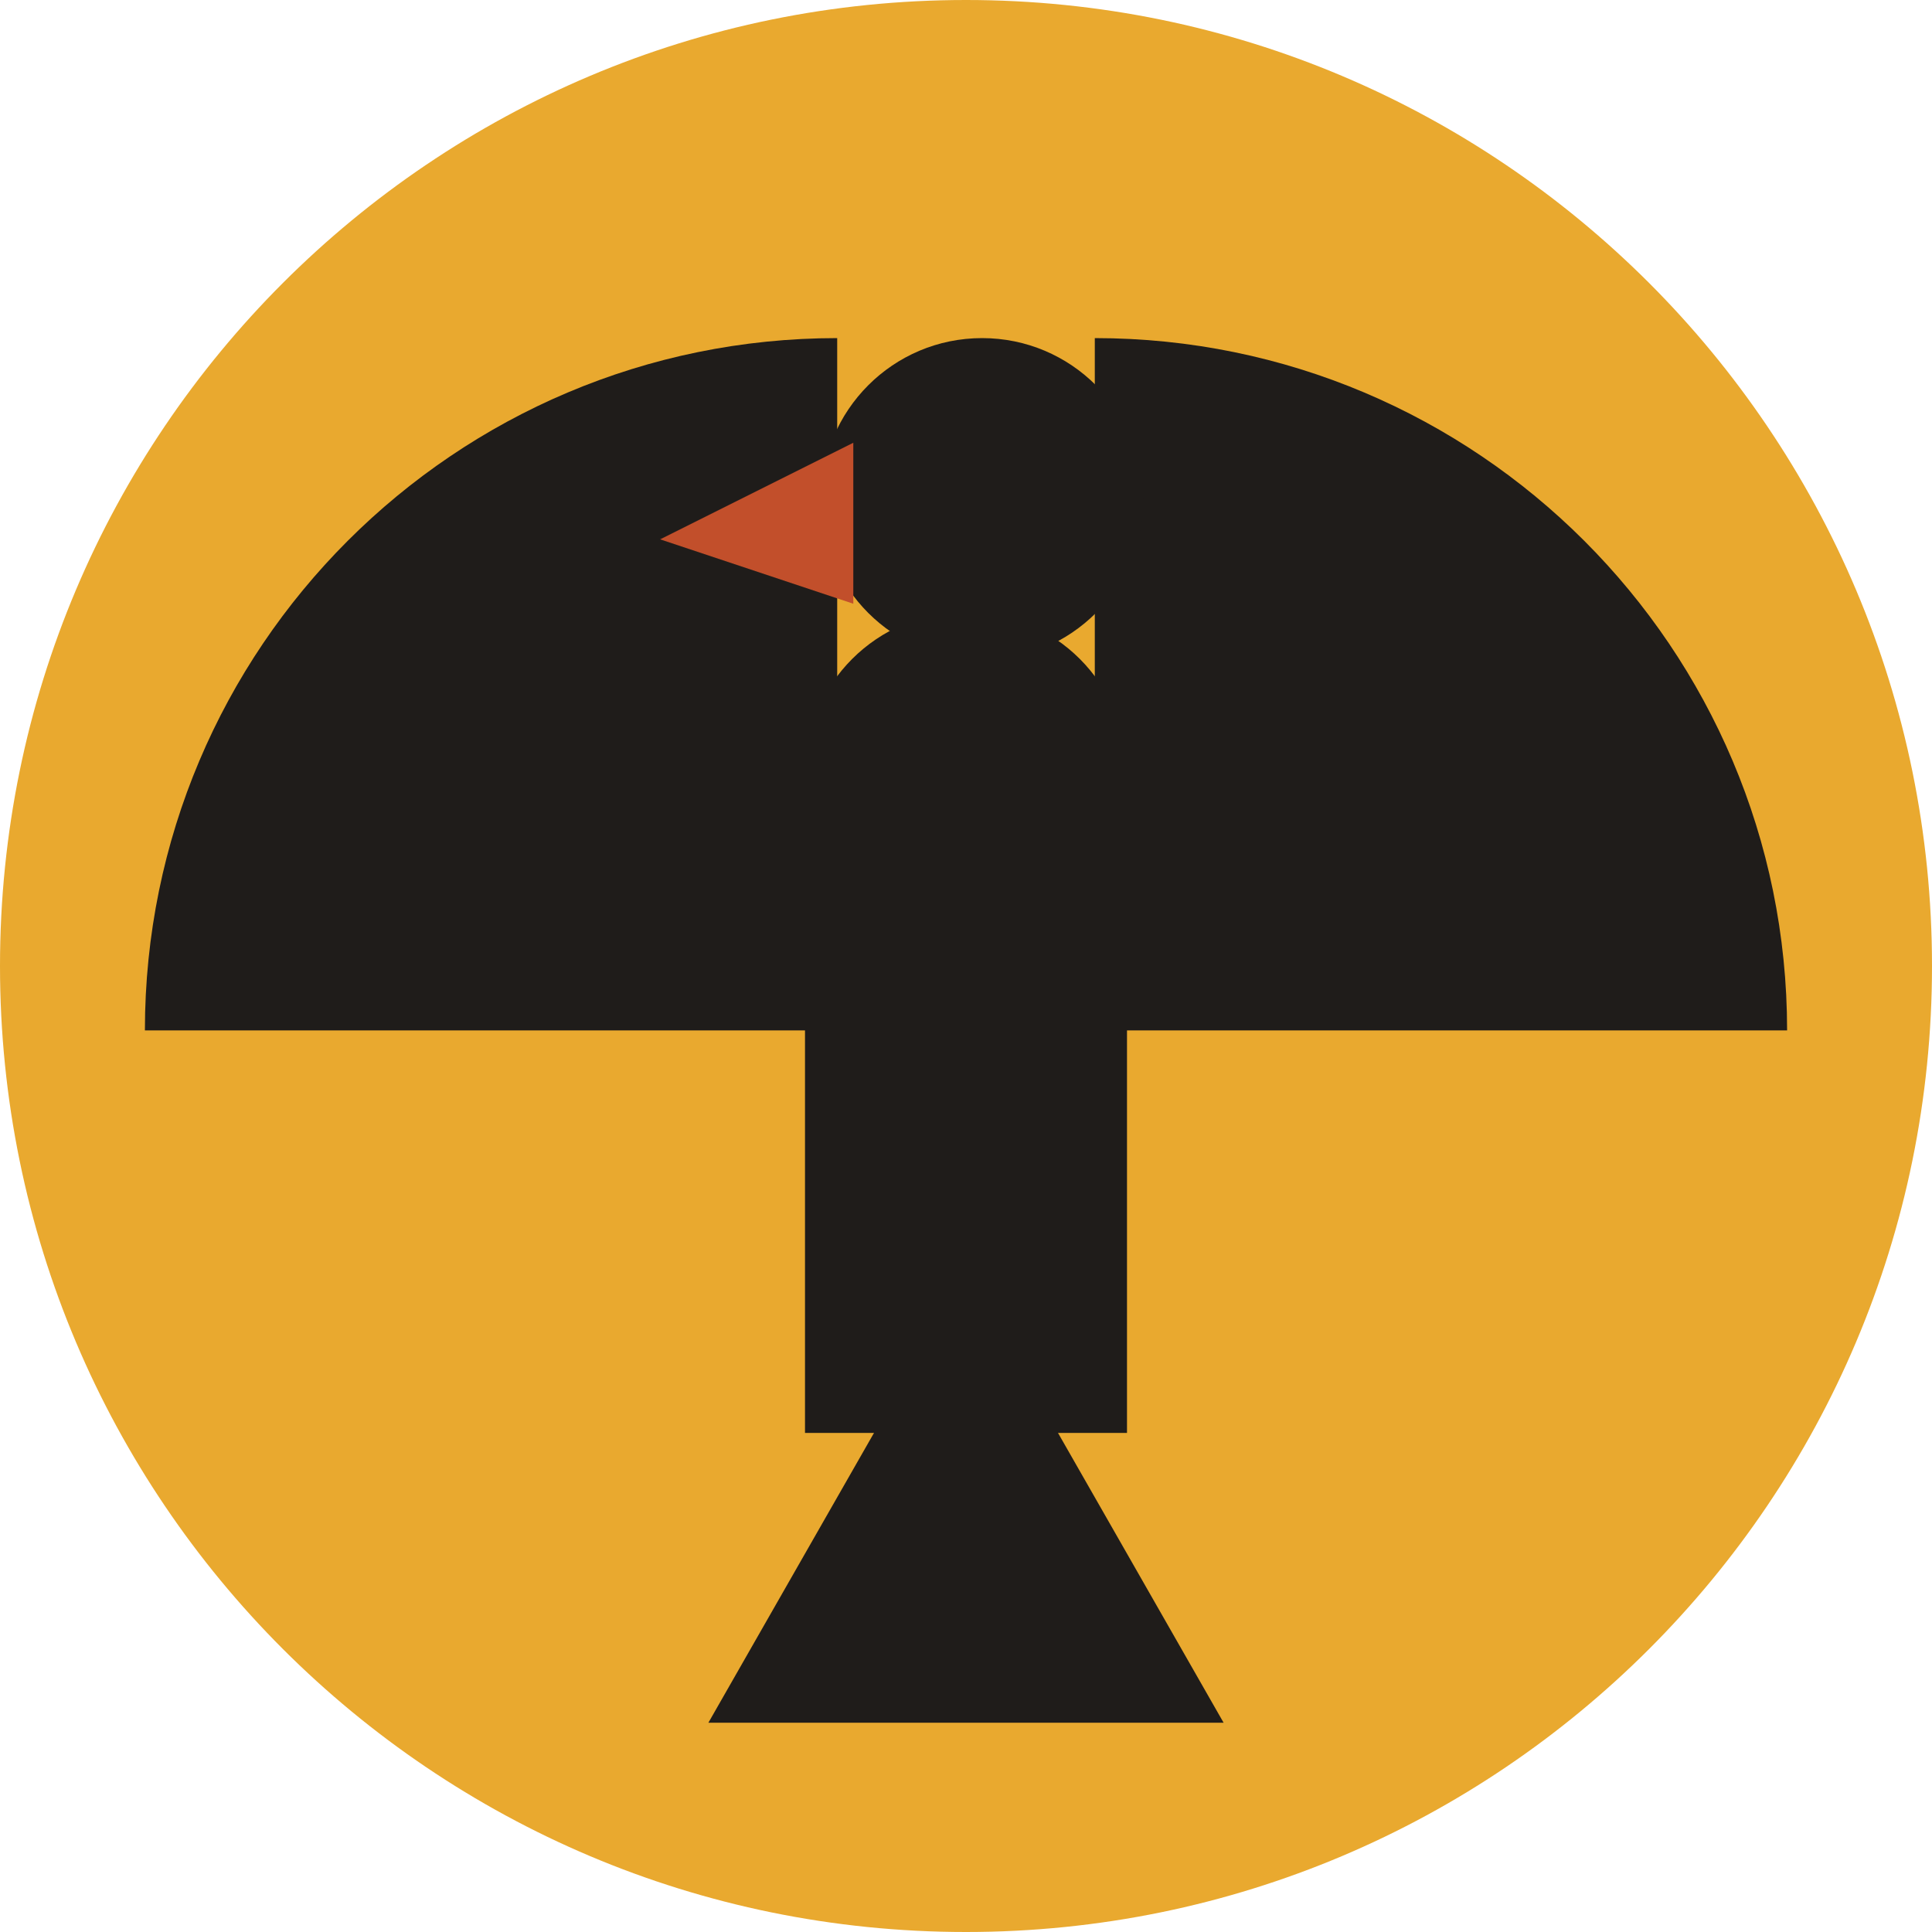
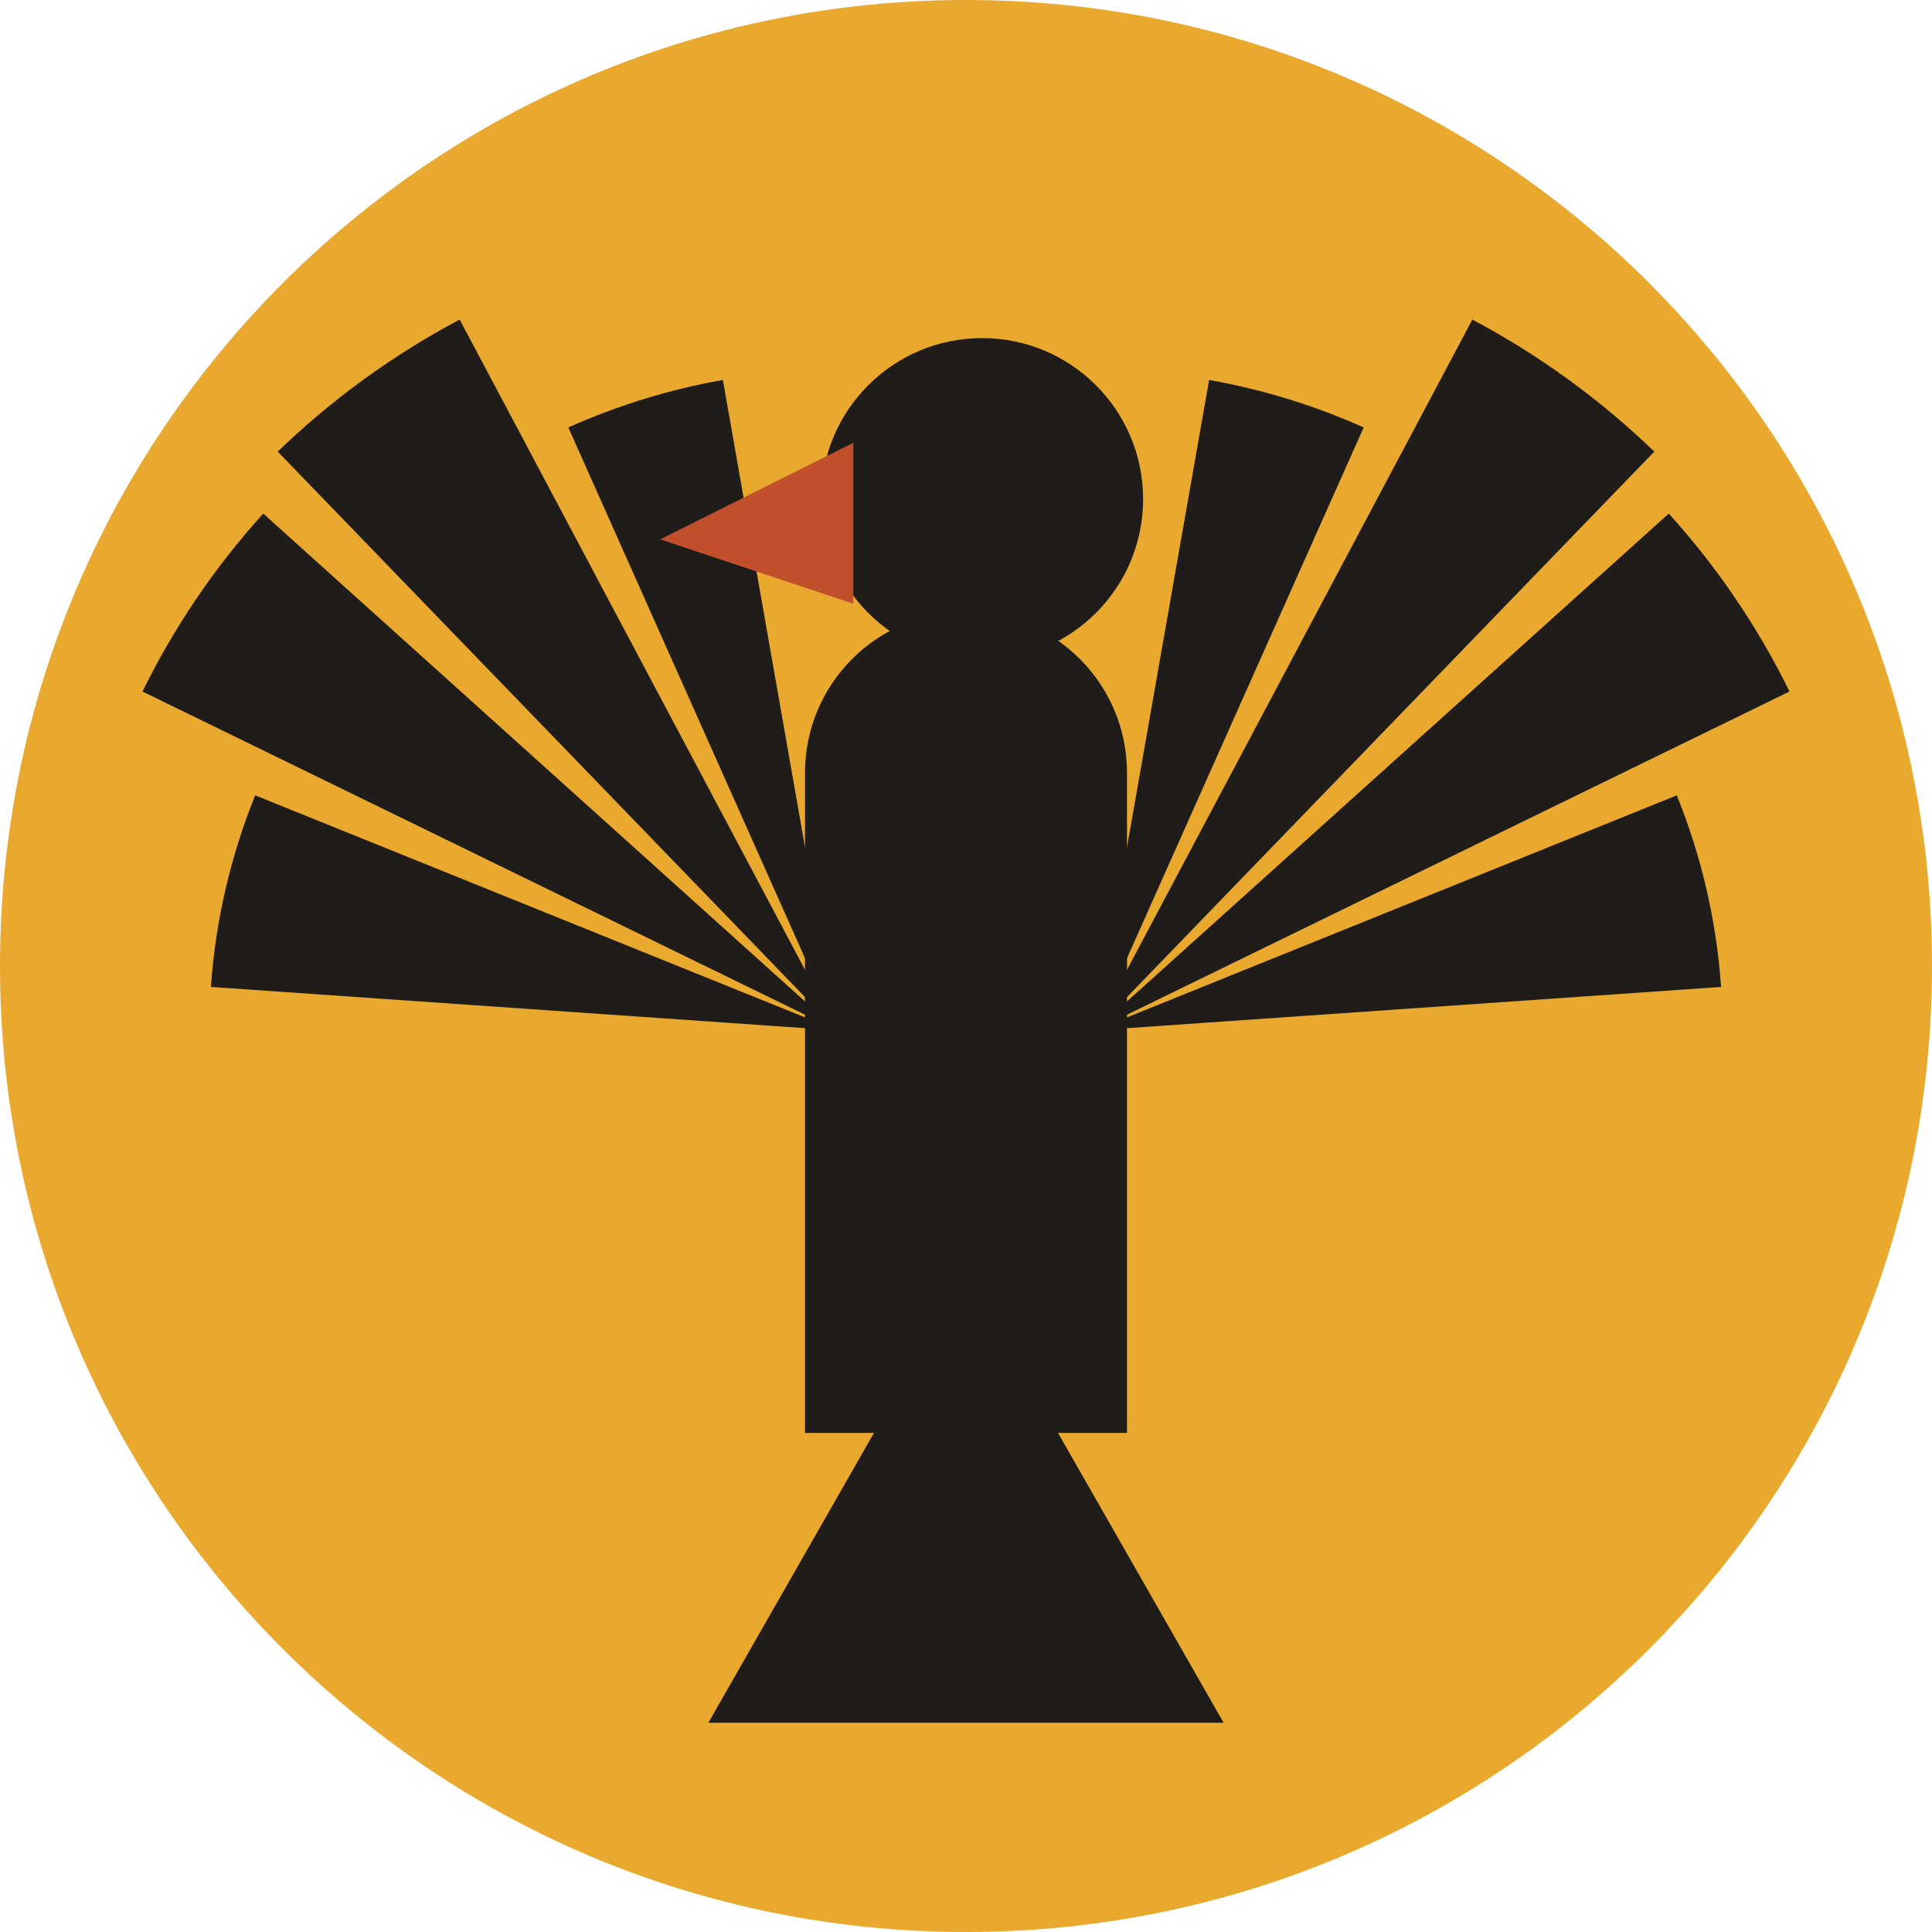
<svg xmlns="http://www.w3.org/2000/svg" viewBox="0 0 240 240">
  <circle cx="120" cy="120" r="120" fill="#E9A92F" />
-   <path d="M104 128 L18 128 A86 86 0 0 1 104 42 Z" fill="#1F1C1A" />
-   <path d="M136 128 L222 128 A86 86 0 0 0 136 42 Z" fill="#1F1C1A" />
+   <path d="M104 128 L26.2 122.6 A78 78 0 0 1 31.7 98.8 Z M104 128 L17.7 85.9 A96 96 0 0 1 32.7 63.8 Z M104 128 L34.5 56.1 A100 100 0 0 1 57.1 39.7 Z M104 128 L70.6 53.1 A82 82 0 0 1 89.8 47.2 Z" fill="#1F1C1A" />
+   <path d="M136 128 L213.8 122.6 A78 78 0 0 0 208.3 98.8 Z M136 128 L222.3 85.9 A96 96 0 0 0 207.3 63.8 Z M136 128 L205.5 56.1 A100 100 0 0 0 182.9 39.7 Z M136 128 L169.4 53.1 A82 82 0 0 0 150.2 47.2 Z" fill="#1F1C1A" />
  <path d="M120 158 L88 214 L152 214 Z" fill="#1F1C1A" />
  <path d="M100 178 L100 96 A20 20 0 0 1 140 96 L140 178 Z" fill="#1F1C1A" />
  <circle cx="122" cy="62" r="20" fill="#1F1C1A" />
  <path d="M106 55 L82 67 L106 75 Z" fill="#C24F2B" />
</svg>
